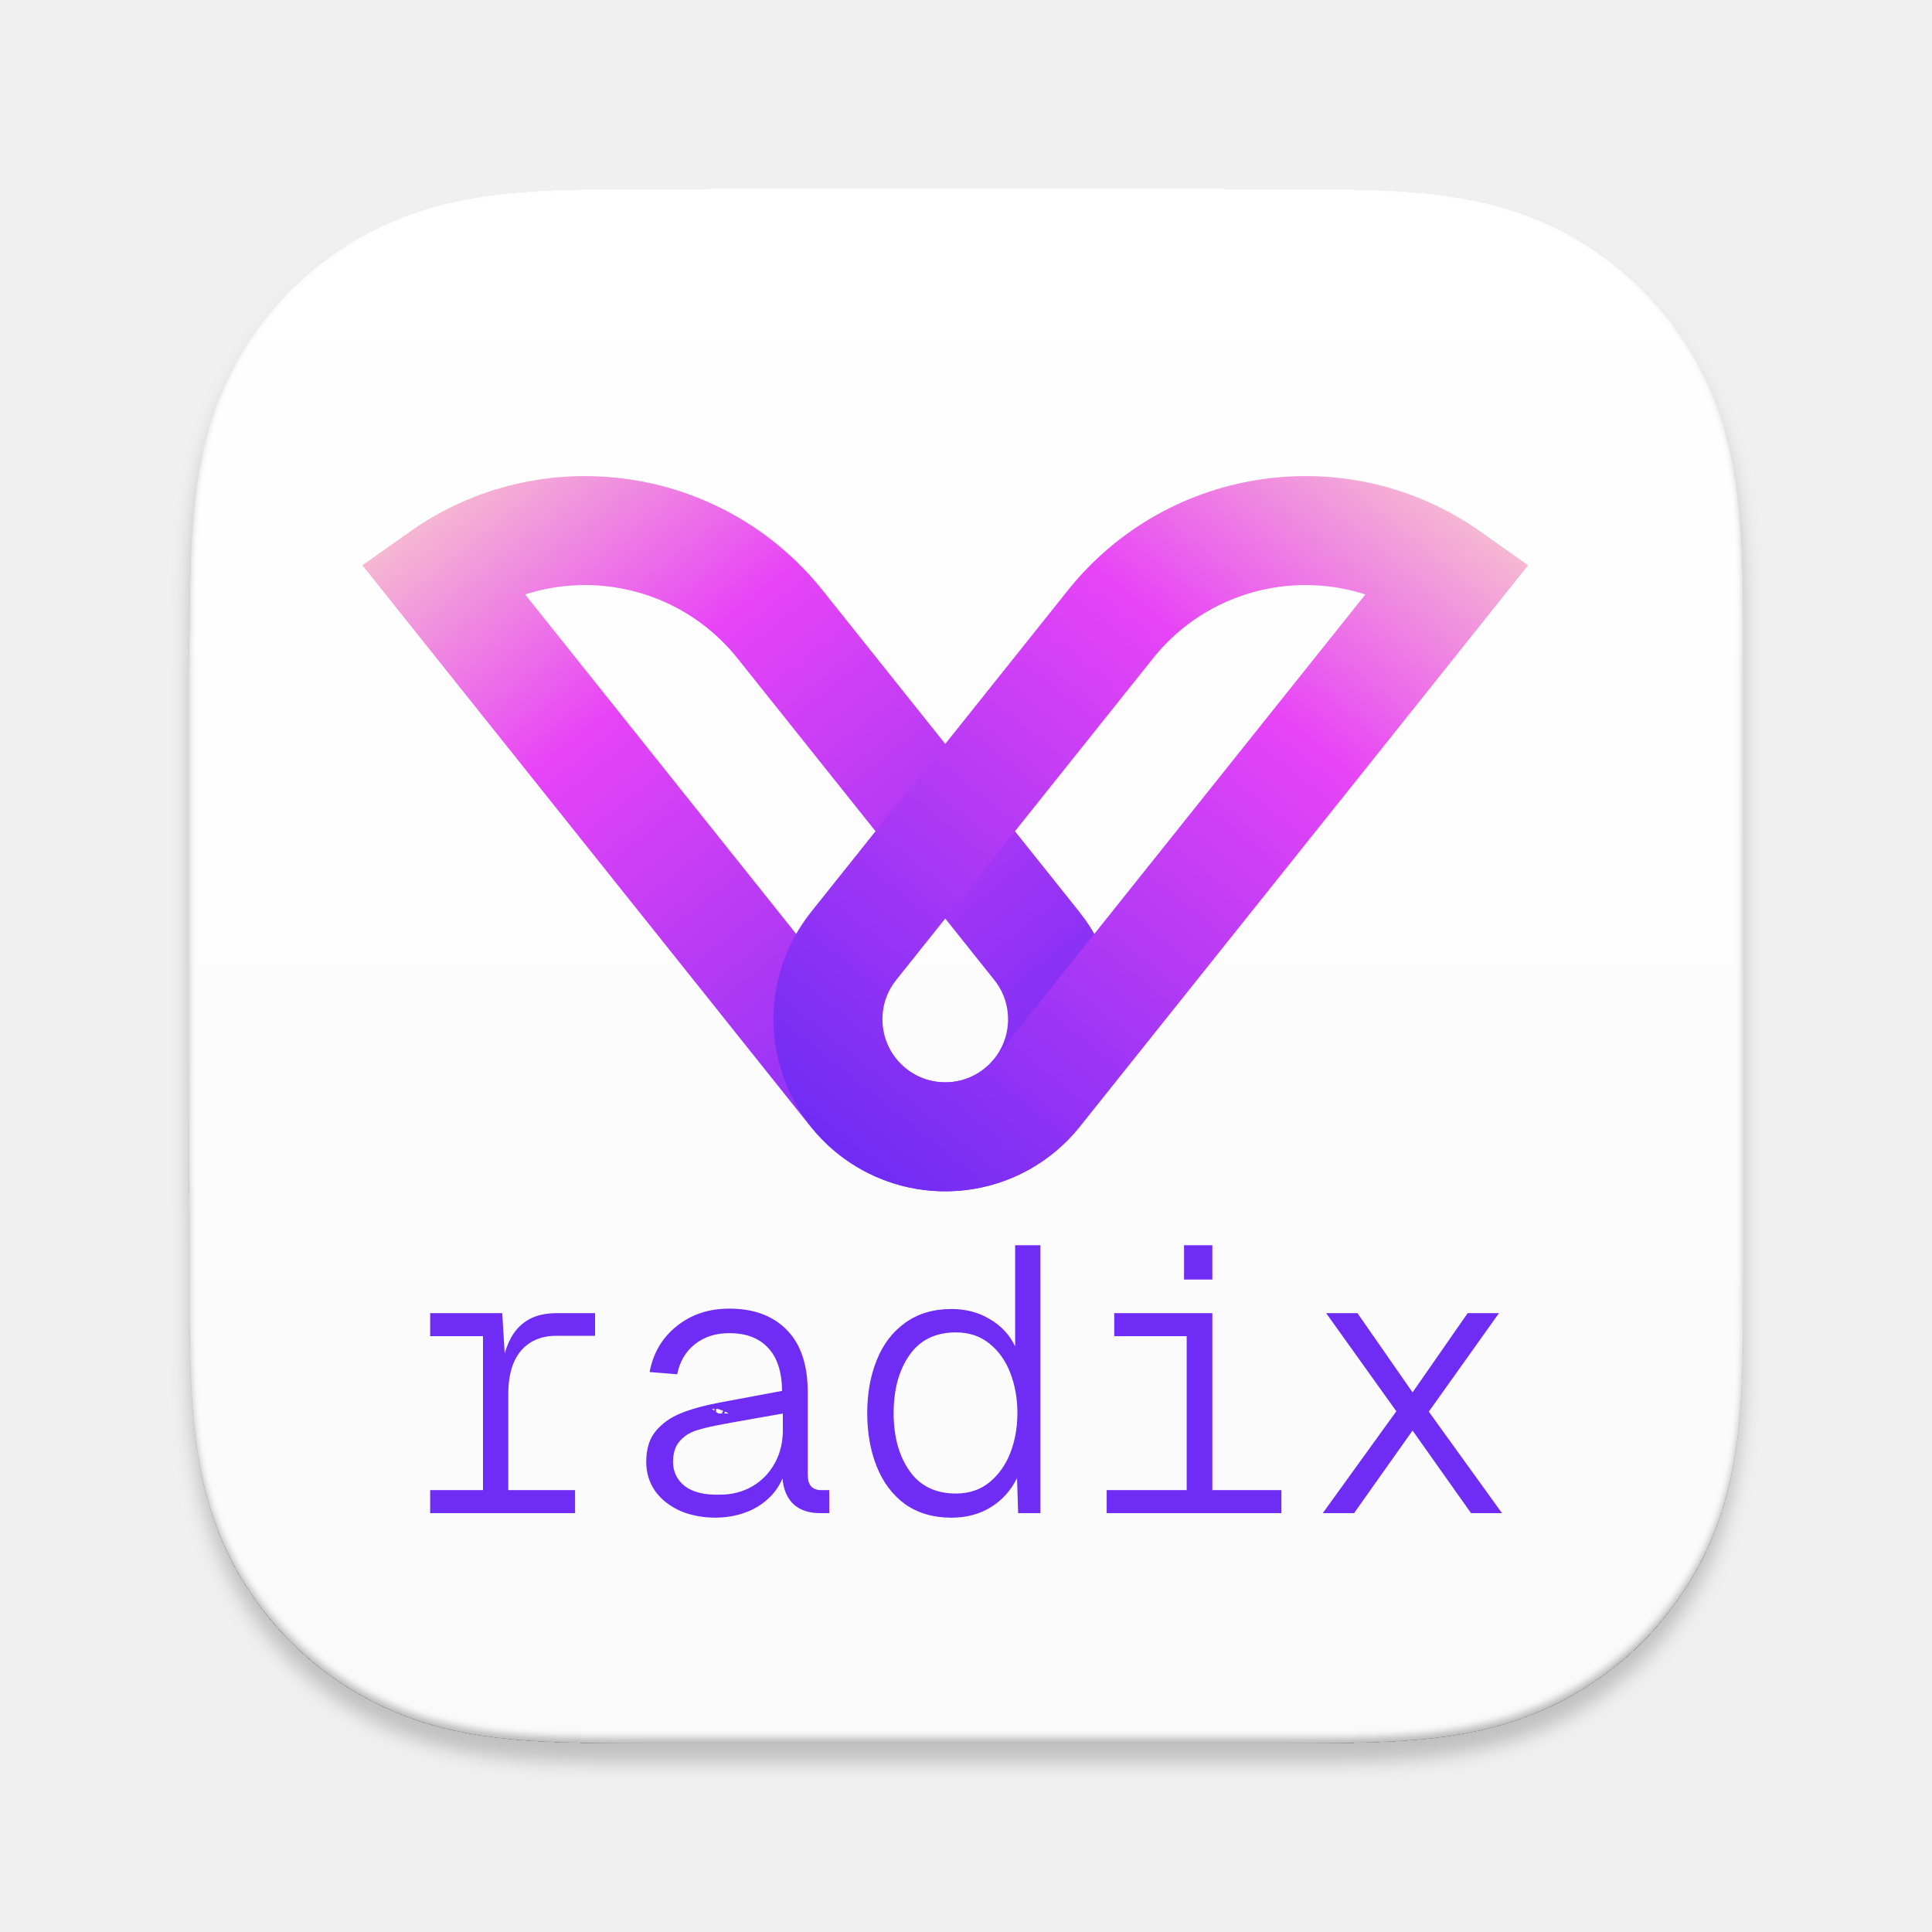
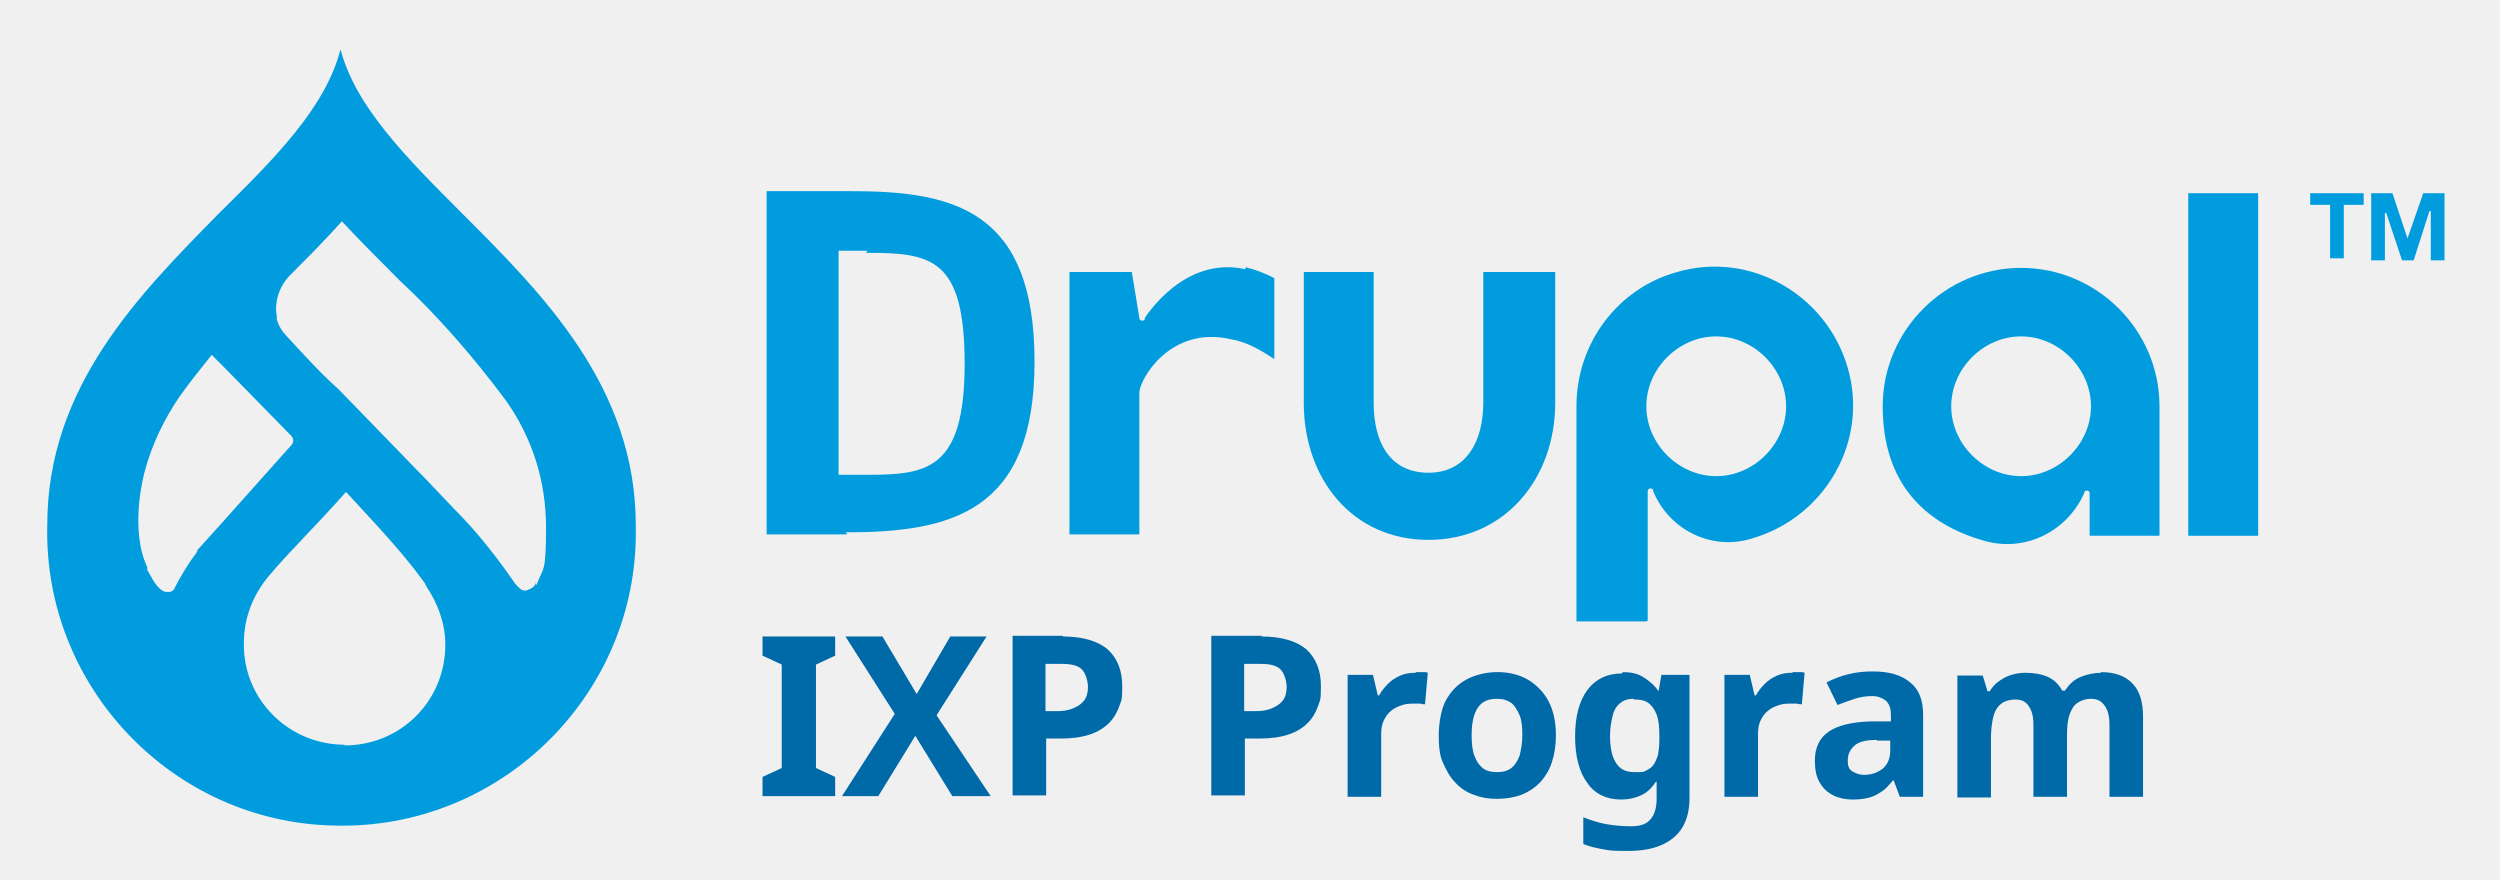
- <svg xmlns="http://www.w3.org/2000/svg" width="1024" height="1024" viewBox="0 0 1024 1024" fill="none">
-   <g filter="url(#filter0_dii_1_4)">
-     <path fill-rule="evenodd" clip-rule="evenodd" d="M924 356.627C924 346.845 924.004 337.062 923.944 327.279C923.895 319.038 923.8 310.799 923.576 302.562C923.092 284.609 922.033 266.502 918.84 248.749C915.602 230.741 910.314 213.98 901.981 197.617C893.789 181.534 883.088 166.817 870.32 154.058C857.555 141.299 842.834 130.605 826.746 122.418C810.366 114.083 793.587 108.797 775.558 105.56C757.803 102.372 739.691 101.315 721.738 100.83C713.495 100.607 705.253 100.513 697.008 100.462C687.22 100.402 677.432 100.407 667.644 100.407L553.997 100H468.997L357.361 100.407C347.554 100.407 337.747 100.402 327.94 100.462C319.678 100.513 311.42 100.607 303.161 100.83C285.167 101.315 267.014 102.373 249.217 105.565C231.164 108.801 214.36 114.085 197.958 122.414C181.835 130.602 167.083 141.297 154.291 154.058C141.501 166.816 130.78 181.53 122.573 197.61C114.217 213.981 108.919 230.752 105.673 248.77C102.477 266.516 101.418 284.617 100.931 302.562C100.709 310.8 100.613 319.039 100.563 327.279C100.503 337.063 100 349.216 100 358.999L100.003 469.089L100 554.998L100.508 667.427C100.508 677.223 100.504 687.019 100.563 696.815C100.613 705.067 100.709 713.317 100.932 721.566C101.418 739.542 102.479 757.675 105.678 775.452C108.923 793.484 114.22 810.269 122.569 826.653C130.777 842.759 141.5 857.495 154.291 870.272C167.082 883.049 181.83 893.757 197.95 901.956C214.362 910.302 231.174 915.595 249.238 918.836C267.027 922.029 285.174 923.088 303.161 923.573C311.42 923.796 319.679 923.891 327.941 923.941C337.748 924.001 347.554 923.997 357.361 923.997L470.006 924H555.217L667.644 923.996C677.432 923.996 687.22 924.001 697.008 923.941C705.253 923.891 713.495 923.796 721.738 923.573C739.698 923.087 757.816 922.027 775.579 918.832C793.597 915.591 810.368 910.3 826.739 901.959C842.831 893.761 857.554 883.051 870.32 870.272C883.086 857.497 893.786 842.763 901.978 826.66C910.316 810.268 915.604 793.475 918.844 775.431C922.034 757.661 923.092 739.535 923.577 721.566C923.8 713.316 923.895 705.066 923.944 696.815C924.005 687.019 924 677.223 924 667.427C924 667.427 923.994 556.983 923.994 554.998V468.999C923.994 467.533 924 356.627 924 356.627" fill="url(#paint0_linear_1_4)" />
+ <svg xmlns="http://www.w3.org/2000/svg" id="Layer_1" version="1.1" viewBox="0 0 364.9 128.4">
+   <defs>
+     <style>
+       .st0 {
+         isolation: isolate;
+       }
+ 
+       .st1 {
+         fill: #006aa9;
+       }
+ 
+       .st2 {
+         fill: #009cde;
+       }
+     </style>
+   </defs>
+   <g id="Livello_2">
+     <g id="Livello_1-2">
+       <path class="st2" d="M67.4,31.1c-8-8-15.5-15.5-17.7-23.9-2.2,8.6-9.8,16.1-17.7,23.9-11.6,11.8-25.1,25.3-25.1,45.5-.6,23.7,18.4,43.5,42,43.9,23.7.6,43.5-18.4,43.9-42v-1.8c0-20.2-13.5-33.7-25.3-45.5h0ZM28.8,80.5c-1.2,1.6-2.4,3.5-3.3,5.3,0,.2-.4.6-.8.6h-.4c-1,0-2-1.8-2-1.8h0c-.2-.4-.6-1-.8-1.4v-.4c-2.7-5.7-.4-13.9-.4-13.9h0c1-3.9,2.9-7.8,5.1-11,1.4-2,3.1-4.1,4.7-6.1l2,2,9.6,9.8c.4.4.4,1,0,1.4l-10,11.2h0l-3.7,4.1v.2ZM50.3,108.7c-8.2,0-14.9-6.7-14.7-14.9,0-3.7,1.4-7.1,3.7-9.8,3.1-3.7,6.9-7.3,11.2-12.2,4.9,5.3,8.2,8.8,11.2,12.9.2.2.4.6.6,1,1.6,2.4,2.7,5.3,2.7,8.4,0,8.2-6.5,14.7-14.7,14.7h0ZM78.2,85h0c0,.6-.8,1-1.4,1.2h-.2c-.6,0-1-.6-1.4-1h0c-2.7-3.9-5.5-7.5-8.8-10.8l-3.9-4.1-13.1-13.5c-2.7-2.4-5.3-5.3-7.8-8,0,0,0-.2-.2-.2-.4-.6-.8-1.2-1-2v-.4c-.4-2.2.4-4.5,2-6.1,2.4-2.4,5.1-5.1,7.5-7.8,2.7,2.9,5.5,5.7,8.4,8.6h0c5.7,5.3,10.8,11.2,15.5,17.5,3.9,5.5,5.9,11.8,5.9,18.6s-.4,5.7-1.4,8.4c0,0-.2-.4-.2-.4Z" />
+       <g>
+         <path class="st2" d="M226.7,39.7h-10.2v19.1c0,5.5-2.4,10.2-8,10.2s-8-4.4-8-10.2v-19.1h-10.2v19.1c0,11.1,7.1,20,18.2,20s18.5-8.9,18.5-20v-19.1h-.3Z" />
+         <rect class="st2" x="319.4" y="28.2" width="10.2" height="50" />
+         <polygon class="st2" points="337.2 29.9 337.2 28.2 345 28.2 345 29.9 342.1 29.9 342.1 37.7 340.1 37.7 340.1 29.9 337.2 29.9" />
+         <polygon class="st2" points="349.2 28.2 351.4 34.8 351.4 34.8 353.7 28.2 356.8 28.2 356.8 38 354.8 38 354.8 30.8 354.6 30.8 352.3 38 350.6 38 348.3 31.1 348.1 31.1 348.1 38 346.1 38 346.1 28.2 349.2 28.2" />
+         <path class="st2" d="M181.8,39.3c-8.9-2-14.4,6.7-14.7,7.1,0,.2,0,.4-.4.4s-.4-.4-.4-.4l-1.1-6.7h-9.1v38.3h10.2v-20.7c0-1.8,4.4-9.8,13.3-7.8,2.4.4,4.4,1.6,6.4,2.9v-11.8c-1.3-.7-2.9-1.3-4.2-1.6" />
+         <path class="st2" d="M250.5,49.1c5.5,0,10.2,4.7,10.2,10.2s-4.7,10.2-10.2,10.2-10.2-4.7-10.2-10.2,4.7-10.2,10.2-10.2h0M240.5,90.6v-13.8h0v-5.1s0-.4.4-.4.4.2.4.4c2.4,5.8,8.7,8.7,14.4,6.9,10.7-3.1,17.1-14.2,14-24.9-3.1-10.7-14.2-17.1-24.9-14-8.7,2.4-14.7,10.4-14.7,19.6v31.4h10.2Z" />
+         <path class="st2" d="M305.2,59.3c0,5.5-4.7,10.2-10.2,10.2s-10.2-4.7-10.2-10.2,4.7-10.2,10.2-10.2h0c5.5,0,10.2,4.7,10.2,10.2M305,78.2h10.2v-18.9c0-11.1-9.1-20.2-20.2-20.2s-20.2,9.1-20.2,20.2,6,17.1,14.7,19.6c6,1.8,12.2-1.3,14.7-6.9,0,0,0-.4.4-.4s.4.4.4.4" />
+         <path class="st2" d="M126.6,36.6h-4.2v32.7h4.2c8.7,0,14.2-.7,14.2-16.2s-4.9-16.2-14.4-16.2M123.7,78h-11.8V27.9h12.4c15.1,0,26.7,2.9,26.7,24.9s-12.2,24.9-27.6,24.9" />
+       </g>
+     </g>
  </g>
-   <path d="M413.5 330.983L549.551 501.381C571.016 528.265 566.623 567.461 539.738 588.926C512.854 610.392 473.658 605.999 452.192 579.114L233.726 305.495C290.516 265.271 369.525 275.906 413.5 330.983Z" stroke="url(#paint1_linear_1_4)" stroke-width="57.76" />
-   <path d="M588.5 330.983L452.449 501.381C430.984 528.265 435.377 567.461 462.262 588.926C489.146 610.392 528.342 605.999 549.808 579.114L768.274 305.495C711.484 265.271 632.475 275.906 588.5 330.983Z" stroke="url(#paint2_linear_1_4)" stroke-width="57.76" />
-   <mask id="path-4-inside-1_1_4" fill="white">
-     <path d="M266.2 696L268 725.8L266 724C267.6 714.533 270.733 707.533 275.4 703C280.2 698.333 286.667 696 294.8 696H315.4V708H294.8C289.333 708 284.667 709.267 280.8 711.8C277.067 714.2 274.2 717.733 272.2 722.4C270.333 726.933 269.4 732.4 269.4 738.8V802H256V696H266.2ZM263.4 696V708.2H228V696H263.4ZM304.8 789.8V802H228V789.8H304.8ZM344.322 727.2C346.189 717.2 350.922 709.133 358.522 703C366.255 696.733 375.589 693.6 386.522 693.6C399.589 693.6 409.789 697.4 417.122 705C424.455 712.467 428.122 723.467 428.122 738V781.6C428.122 784.4 428.722 786.467 429.922 787.8C431.122 789.133 432.922 789.8 435.322 789.8H439.522V802H434.722C428.855 802 424.189 800.467 420.722 797.4C417.255 794.2 415.255 789.6 414.722 783.6C412.189 789.733 407.789 794.733 401.522 798.6C395.255 802.333 387.922 804.267 379.522 804.4C372.455 804.4 366.122 803.2 360.522 800.8C354.922 798.267 350.522 794.8 347.322 790.4C344.122 785.867 342.522 780.667 342.522 774.8C342.522 768.133 344.122 762.8 347.322 758.8C350.655 754.667 355.055 751.467 360.522 749.2C365.989 746.933 372.922 745 381.322 743.4L414.522 737.2C414.389 726.933 411.855 719.267 406.922 714.2C402.122 709.133 395.322 706.6 386.522 706.6C379.189 706.6 373.055 708.6 368.122 712.6C363.322 716.467 360.255 721.733 358.922 728.4L344.322 727.2ZM356.722 774.8C356.722 780.133 358.855 784.467 363.122 787.8C367.522 791 373.722 792.467 381.722 792.2C387.989 792.2 393.655 790.733 398.722 787.8C403.789 784.867 407.789 780.733 410.722 775.4C413.655 770.067 415.055 763.933 414.922 757V749.2L387.722 754L383.522 754.8C377.522 755.867 372.655 757 368.922 758.2C365.322 759.4 362.389 761.333 360.122 764C357.855 766.667 356.722 770.267 356.722 774.8ZM538.044 660H551.444V802H539.644L539.044 783.4C535.844 789.933 531.244 795.067 525.244 798.8C519.244 802.533 512.244 804.4 504.244 804.4C494.644 804.4 486.444 802 479.644 797.2C472.977 792.267 467.977 785.6 464.644 777.2C461.31 768.8 459.644 759.4 459.644 749C459.644 738.6 461.31 729.267 464.644 721C467.977 712.6 472.977 706 479.644 701.2C486.444 696.267 494.644 693.8 504.244 693.8C511.977 693.8 518.777 695.6 524.644 699.2C530.644 702.667 535.11 707.467 538.044 713.6V660ZM535.444 770.2C537.977 763.667 539.244 756.6 539.244 749C539.244 741.267 537.977 734.133 535.444 727.6C532.91 721.067 529.177 715.867 524.244 712C519.444 708.133 513.577 706.2 506.644 706.2C495.844 706.2 487.644 710.2 482.044 718.2C476.444 726.2 473.644 736.467 473.644 749C473.644 761.4 476.444 771.6 482.044 779.6C487.644 787.6 495.844 791.6 506.644 791.6C513.577 791.6 519.444 789.667 524.244 785.8C529.177 781.8 532.91 776.6 535.444 770.2ZM642.566 696V802H628.966V696H642.566ZM642.566 696V708.2H590.566V696H642.566ZM679.166 789.8V802H586.566V789.8H679.166ZM642.566 660V678.2H627.566V660H642.566ZM794.488 696L757.288 748.2L796.088 802H779.688L748.688 758.2L717.688 802H701.088L740.087 748L702.888 696H719.488L748.688 738L777.888 696H794.488Z" />
-   </mask>
-   <path d="M266.2 696L323.854 692.518L320.576 638.241H266.2V696ZM268 725.8L229.361 768.732L334.155 863.047L325.654 722.318L268 725.8ZM266 724L209.048 714.374L203.756 745.688L227.361 766.932L266 724ZM275.4 703L315.646 744.43L315.654 744.421L315.663 744.413L275.4 703ZM315.4 696H373.159V638.241H315.4V696ZM315.4 708V765.759H373.159V708H315.4ZM280.8 711.8L312.034 760.386L312.244 760.251L312.454 760.114L280.8 711.8ZM272.2 722.4L219.111 699.647L218.948 700.027L218.791 700.408L272.2 722.4ZM269.4 802V859.759H327.159V802H269.4ZM256 802H198.241V859.759H256V802ZM256 696V638.241H198.241V696H256ZM263.4 696H321.159V638.241H263.4V696ZM263.4 708.2V765.959H321.159V708.2H263.4ZM228 708.2H170.241V765.959H228V708.2ZM228 696V638.241H170.241V696H228ZM304.8 789.8H362.559V732.041H304.8V789.8ZM304.8 802V859.759H362.559V802H304.8ZM228 802H170.241V859.759H228V802ZM228 789.8V732.041H170.241V789.8H228ZM208.546 699.482L210.346 729.282L325.654 722.318L323.854 692.518L208.546 699.482ZM306.639 682.868L304.639 681.068L227.361 766.932L229.361 768.732L306.639 682.868ZM322.952 733.626C323.132 732.558 323.125 733.335 322.269 735.248C321.37 737.256 319.411 740.772 315.646 744.43L235.154 661.57C218.383 677.862 211.766 698.295 209.048 714.374L322.952 733.626ZM315.663 744.413C312.013 747.962 307.733 750.537 303.454 752.081C299.367 753.556 296.223 753.759 294.8 753.759V638.241C275.06 638.241 252.951 644.268 235.137 661.587L315.663 744.413ZM294.8 753.759H315.4V638.241H294.8V753.759ZM257.641 696V708H373.159V696H257.641ZM315.4 650.241H294.8V765.759H315.4V650.241ZM294.8 650.241C280.177 650.241 264.027 653.737 249.146 663.486L312.454 760.114C305.306 764.796 298.49 765.759 294.8 765.759V650.241ZM249.566 663.214C234.785 672.716 224.979 685.955 219.111 699.647L325.289 745.153C323.421 749.512 319.348 755.684 312.034 760.386L249.566 663.214ZM218.791 700.408C213.321 713.693 211.641 727.049 211.641 738.8H327.159C327.159 737.751 327.346 740.173 325.609 744.392L218.791 700.408ZM211.641 738.8V802H327.159V738.8H211.641ZM269.4 744.241H256V859.759H269.4V744.241ZM313.759 802V696H198.241V802H313.759ZM256 753.759H266.2V638.241H256V753.759ZM205.641 696V708.2H321.159V696H205.641ZM263.4 650.441H228V765.959H263.4V650.441ZM285.759 708.2V696H170.241V708.2H285.759ZM228 753.759H263.4V638.241H228V753.759ZM247.041 789.8V802H362.559V789.8H247.041ZM304.8 744.241H228V859.759H304.8V744.241ZM285.759 802V789.8H170.241V802H285.759ZM228 847.559H304.8V732.041H228V847.559ZM344.322 727.2L287.543 716.601L275.798 779.522L339.59 784.765L344.322 727.2ZM358.522 703L394.796 747.948L394.841 747.912L394.886 747.875L358.522 703ZM417.122 705L375.557 745.106L375.734 745.29L375.913 745.473L417.122 705ZM429.922 787.8L386.99 826.439L386.99 826.439L429.922 787.8ZM439.522 789.8H497.281V732.041H439.522V789.8ZM439.522 802V859.759H497.281V802H439.522ZM420.722 797.4L381.545 839.842L381.994 840.257L382.452 840.662L420.722 797.4ZM414.722 783.6L472.255 778.486L361.337 761.55L414.722 783.6ZM401.522 798.6L431.083 848.221L431.469 847.991L431.852 847.755L401.522 798.6ZM379.522 804.4V862.159H379.98L380.439 862.152L379.522 804.4ZM360.522 800.8L336.715 853.425L337.24 853.662L337.769 853.889L360.522 800.8ZM347.322 790.4L300.134 823.709L300.37 824.042L300.61 824.372L347.322 790.4ZM347.322 758.8L302.361 722.541L302.29 722.63L302.219 722.718L347.322 758.8ZM360.522 749.2L382.645 802.555L382.645 802.555L360.522 749.2ZM381.322 743.4L370.719 686.622L370.617 686.641L370.514 686.661L381.322 743.4ZM414.522 737.2L425.125 793.978L472.908 785.055L472.276 736.45L414.522 737.2ZM406.922 714.2L364.991 753.924L365.263 754.211L365.539 754.494L406.922 714.2ZM368.122 712.6L404.356 757.58L404.428 757.523L404.499 757.465L368.122 712.6ZM358.922 728.4L354.19 785.965L405.469 790.18L415.56 739.728L358.922 728.4ZM363.122 787.8L327.563 833.316L328.346 833.928L329.149 834.512L363.122 787.8ZM381.722 792.2V734.441H380.759L379.798 734.473L381.722 792.2ZM398.722 787.8L369.782 737.813L369.782 737.813L398.722 787.8ZM410.722 775.4L360.112 747.565L360.112 747.565L410.722 775.4ZM414.922 757H357.162V757.555L357.173 758.111L414.922 757ZM414.922 749.2H472.681V680.355L404.884 692.319L414.922 749.2ZM387.722 754L377.684 697.119L377.299 697.187L376.914 697.261L387.722 754ZM383.522 754.8L393.632 811.668L393.981 811.606L394.329 811.539L383.522 754.8ZM368.922 758.2L351.247 703.211L350.951 703.306L350.657 703.405L368.922 758.2ZM360.122 764L316.113 726.592L316.113 726.592L360.122 764ZM401.101 737.799C400.916 738.789 400.387 740.669 399.088 742.881C397.772 745.125 396.179 746.832 394.796 747.948L322.248 658.052C303.463 673.211 291.82 693.688 287.543 716.601L401.101 737.799ZM394.886 747.875C393.457 749.033 391.646 750.054 389.704 750.706C387.83 751.335 386.62 751.359 386.522 751.359V635.841C363.738 635.841 341.207 642.688 322.157 658.125L394.886 747.875ZM386.522 751.359C387.514 751.359 386.308 751.507 383.808 750.575C381.071 749.556 378.073 747.714 375.557 745.106L458.687 664.894C437.993 643.447 411.301 635.841 386.522 635.841V751.359ZM375.913 745.473C372.781 742.283 371.22 739.044 370.576 737.115C370.022 735.451 370.362 735.438 370.362 738H485.881C485.881 714.301 479.828 686.416 458.33 664.527L375.913 745.473ZM370.362 738V781.6H485.881V738H370.362ZM370.362 781.6C370.362 791.005 372.128 809.926 386.99 826.439L472.854 749.161C485.316 763.008 485.881 777.795 485.881 781.6H370.362ZM386.99 826.439C402.505 843.678 422.355 847.559 435.322 847.559V732.041C443.489 732.041 459.739 734.589 472.854 749.161L386.99 826.439ZM435.322 847.559H439.522V732.041H435.322V847.559ZM381.762 789.8V802H497.281V789.8H381.762ZM439.522 744.241H434.722V859.759H439.522V744.241ZM434.722 744.241C439.06 744.241 449.307 745.571 458.992 754.138L382.452 840.662C399.07 855.362 418.651 859.759 434.722 859.759V744.241ZM459.899 754.958C469.645 763.954 471.881 774.284 472.255 778.486L357.189 788.714C358.629 804.916 364.866 824.446 381.545 839.842L459.899 754.958ZM361.337 761.55C362.51 758.709 364.171 756.054 366.161 753.792C368.112 751.576 369.97 750.199 371.192 749.445L431.852 847.755C447.275 838.239 460.426 824.246 468.107 805.65L361.337 761.55ZM371.96 748.979C373.639 747.979 375.26 747.352 376.597 746.999C377.894 746.657 378.637 746.647 378.605 746.648L380.439 862.152C397.382 861.883 414.901 857.862 431.083 848.221L371.96 748.979ZM379.522 746.641C379.039 746.641 380.628 746.576 383.274 747.711L337.769 853.889C351.616 859.824 365.872 862.159 379.522 862.159V746.641ZM384.328 748.175C386.647 749.224 390.613 751.723 394.034 756.428L300.61 824.372C310.431 837.877 323.197 847.31 336.715 853.425L384.328 748.175ZM394.51 757.091C396.356 759.707 397.897 762.767 398.927 766.114C399.948 769.431 400.281 772.425 400.281 774.8H284.762C284.762 791.871 289.65 808.856 300.134 823.709L394.51 757.091ZM400.281 774.8C400.281 777.258 399.604 785.907 392.424 794.882L302.219 722.718C288.639 739.693 284.762 759.009 284.762 774.8H400.281ZM392.283 795.059C388.883 799.275 385.06 801.553 382.645 802.555L338.399 695.845C325.051 701.38 312.428 710.059 302.361 722.541L392.283 795.059ZM382.645 802.555C383.249 802.304 386.055 801.296 392.129 800.139L370.514 686.661C359.788 688.704 348.728 691.563 338.399 695.845L382.645 802.555ZM391.925 800.178L425.125 793.978L403.919 680.422L370.719 686.622L391.925 800.178ZM472.276 736.45C472.037 718.03 467.408 693.526 448.305 673.906L365.539 754.494C356.302 745.007 356.74 735.837 356.767 737.95L472.276 736.45ZM448.853 674.476C430.451 655.053 406.787 648.841 386.522 648.841V764.359C385.458 764.359 382.318 764.213 378.058 762.625C373.536 760.941 368.896 758.045 364.991 753.924L448.853 674.476ZM386.522 648.841C368.096 648.841 348.523 654.131 331.745 667.735L404.499 757.465C401.388 759.987 397.874 761.858 394.329 763.014C390.883 764.137 388.118 764.359 386.522 764.359V648.841ZM331.888 667.62C315.452 680.859 305.977 698.606 302.284 717.072L415.56 739.728C415.121 741.921 414.154 745.049 412.136 748.514C410.079 752.047 407.386 755.14 404.356 757.58L331.888 667.62ZM363.653 670.835L349.053 669.635L339.59 784.765L354.19 785.965L363.653 670.835ZM298.962 774.8C298.962 798.228 309.534 819.231 327.563 833.316L398.681 742.284C402.57 745.322 406.922 749.998 410.142 756.539C413.375 763.106 414.481 769.554 414.481 774.8H298.962ZM329.149 834.512C347.851 848.114 368.618 850.428 383.646 849.927L379.798 734.473C379.801 734.472 379.897 734.469 380.081 734.473C380.265 734.477 380.548 734.489 380.923 734.521C381.661 734.583 382.842 734.731 384.368 735.092C387.465 735.824 392.134 737.481 397.094 741.088L329.149 834.512ZM381.722 849.959C397.41 849.959 413.181 846.17 427.661 837.787L369.782 737.813C371.779 736.657 373.963 735.762 376.199 735.183C378.414 734.61 380.315 734.441 381.722 734.441V849.959ZM427.661 837.787C442.205 829.366 453.538 817.405 461.332 803.235L360.112 747.565C360.975 745.996 362.245 744.163 364.016 742.333C365.797 740.492 367.776 738.975 369.782 737.813L427.661 837.787ZM461.332 803.235C469.783 787.869 472.971 771.499 472.671 755.889L357.173 758.111C357.14 756.368 357.527 752.264 360.112 747.565L461.332 803.235ZM472.681 757V749.2H357.162V757H472.681ZM404.884 692.319L377.684 697.119L397.76 810.881L424.96 806.081L404.884 692.319ZM376.914 697.261L372.714 698.061L394.329 811.539L398.529 810.739L376.914 697.261ZM373.412 697.932C366.087 699.234 358.418 700.906 351.247 703.211L386.597 813.189C386.582 813.194 386.727 813.147 387.059 813.057C387.387 812.967 387.853 812.848 388.472 812.704C389.728 812.412 391.426 812.06 393.632 811.668L373.412 697.932ZM350.657 703.405C337.922 707.649 325.784 715.214 316.113 726.592L404.131 801.408C398.993 807.453 392.722 811.151 387.187 812.995L350.657 703.405ZM316.113 726.592C302.621 742.465 298.962 760.686 298.962 774.8H414.481C414.481 779.847 413.09 790.868 404.131 801.408L316.113 726.592ZM538.044 660V602.241H480.284V660H538.044ZM551.444 660H609.203V602.241H551.444V660ZM551.444 802V859.759H609.203V802H551.444ZM539.644 802L481.914 803.862L483.717 859.759H539.644V802ZM539.044 783.4L596.773 781.538L487.172 757.993L539.044 783.4ZM525.244 798.8L555.758 847.841L555.758 847.841L525.244 798.8ZM479.644 797.2L445.286 843.629L445.806 844.014L446.335 844.388L479.644 797.2ZM464.644 777.2L518.331 755.896L518.331 755.896L464.644 777.2ZM464.644 721L518.212 742.6L518.272 742.452L518.331 742.304L464.644 721ZM479.644 701.2L513.393 748.074L513.477 748.013L513.562 747.952L479.644 701.2ZM524.644 699.2L494.435 748.43L495.086 748.83L495.748 749.212L524.644 699.2ZM538.044 713.6L485.937 738.521L595.803 713.6H538.044ZM535.444 770.2L589.149 791.458L589.223 791.27L589.296 791.082L535.444 770.2ZM535.444 727.6L481.591 748.482L481.591 748.482L535.444 727.6ZM524.244 712L488.01 756.98L488.31 757.222L488.613 757.46L524.244 712ZM482.044 718.2L529.362 751.323L529.362 751.323L482.044 718.2ZM482.044 779.6L529.362 746.477L529.362 746.477L482.044 779.6ZM524.244 785.8L560.478 830.78L560.549 830.723L560.621 830.665L524.244 785.8ZM538.044 717.759H551.444V602.241H538.044V717.759ZM493.684 660V802H609.203V660H493.684ZM551.444 744.241H539.644V859.759H551.444V744.241ZM597.373 800.138L596.773 781.538L481.314 785.262L481.914 803.862L597.373 800.138ZM487.172 757.993C487.777 756.758 488.745 755.203 490.178 753.604C491.619 751.996 493.205 750.708 494.729 749.759L555.758 847.841C571.233 838.212 583.1 824.762 590.915 808.807L487.172 757.993ZM494.729 749.759C496.699 748.534 498.735 747.691 500.611 747.191C502.441 746.703 503.736 746.641 504.244 746.641V862.159C521.568 862.159 539.434 857.998 555.758 847.841L494.729 749.759ZM504.244 746.641C504.267 746.641 505.343 746.647 507.118 747.166C508.965 747.706 511.013 748.643 512.953 750.012L446.335 844.388C464.318 857.082 484.607 862.159 504.244 862.159V746.641ZM514.002 750.771C515.19 751.65 516.259 752.721 517.101 753.844C517.923 754.94 518.266 755.732 518.331 755.896L410.957 798.504C417.894 815.987 429.188 831.717 445.286 843.629L514.002 750.771ZM518.331 755.896C518.062 755.219 517.403 753.193 517.403 749H401.884C401.884 765.607 404.559 782.381 410.957 798.504L518.331 755.896ZM517.403 749C517.403 744.786 518.068 742.957 518.212 742.6L411.075 699.4C404.553 715.576 401.884 732.414 401.884 749H517.403ZM518.331 742.304C518.247 742.514 517.857 743.409 516.933 744.629C515.985 745.88 514.769 747.083 513.393 748.074L445.895 654.326C429.391 666.209 417.936 682.108 410.957 699.696L518.331 742.304ZM513.562 747.952C511.62 749.36 509.509 750.366 507.532 750.961C505.627 751.534 504.407 751.559 504.244 751.559V636.041C484.268 636.041 463.757 641.367 445.726 654.448L513.562 747.952ZM504.244 751.559C503.611 751.559 502.238 751.483 500.364 750.986C498.447 750.479 496.4 749.636 494.435 748.43L554.853 649.97C538.81 640.126 521.289 636.041 504.244 636.041V751.559ZM495.748 749.212C494.063 748.239 492.101 746.78 490.21 744.748C488.311 742.707 486.901 740.536 485.937 738.521L590.151 688.679C582.087 671.818 569.424 658.366 553.539 649.188L495.748 749.212ZM595.803 713.6V660H480.284V713.6H595.803ZM589.296 791.082C594.623 777.346 597.003 763.135 597.003 749H481.484C481.484 749.581 481.437 749.829 481.44 749.809C481.441 749.804 481.451 749.75 481.477 749.657C481.504 749.563 481.541 749.448 481.591 749.318L589.296 791.082ZM597.003 749C597.003 734.864 594.666 720.567 589.296 706.718L481.591 748.482C481.529 748.321 481.486 748.186 481.458 748.085C481.43 747.985 481.422 747.936 481.424 747.948C481.427 747.966 481.484 748.293 481.484 749H597.003ZM589.296 706.718C583.463 691.674 573.915 677.545 559.874 666.54L488.613 757.46C486.687 755.951 485.076 754.229 483.824 752.486C482.595 750.773 481.921 749.333 481.591 748.482L589.296 706.718ZM560.478 667.02C544.133 653.853 525.018 648.441 506.644 648.441V763.959C504.712 763.959 501.732 763.683 498.166 762.507C494.517 761.305 491.03 759.414 488.01 756.98L560.478 667.02ZM506.644 648.441C479.327 648.441 452.405 659.821 434.725 685.077L529.362 751.323C526.951 754.768 523.041 758.515 517.717 761.112C512.608 763.605 508.419 763.959 506.644 763.959V648.441ZM434.725 685.077C420.631 705.212 415.884 727.969 415.884 749H531.403C531.403 746.983 531.633 746.492 531.468 747.098C531.276 747.803 530.703 749.408 529.362 751.323L434.725 685.077ZM415.884 749C415.884 770.047 420.699 792.685 434.725 812.723L529.362 746.477C530.66 748.331 531.237 749.911 531.443 750.66C531.621 751.311 531.403 750.898 531.403 749H415.884ZM434.725 812.723C452.405 837.979 479.327 849.359 506.644 849.359V733.841C508.419 733.841 512.608 734.195 517.717 736.688C523.041 739.285 526.951 743.032 529.362 746.477L434.725 812.723ZM506.644 849.359C525.018 849.359 544.133 843.947 560.478 830.78L488.01 740.82C491.03 738.386 494.517 736.495 498.166 735.293C501.732 734.117 504.712 733.841 506.644 733.841V849.359ZM560.621 830.665C573.9 819.898 583.278 806.29 589.149 791.458L481.739 748.942C482.085 748.066 482.729 746.74 483.824 745.214C484.934 743.668 486.305 742.201 487.867 740.935L560.621 830.665ZM642.566 696H700.325V638.241H642.566V696ZM642.566 802V859.759H700.325V802H642.566ZM628.966 802H571.206V859.759H628.966V802ZM628.966 696V638.241H571.206V696H628.966ZM642.566 696H700.325V638.241H642.566V696ZM642.566 708.2V765.959H700.325V708.2H642.566ZM590.566 708.2H532.806V765.959H590.566V708.2ZM590.566 696V638.241H532.806V696H590.566ZM679.166 789.8H736.925V732.041H679.166V789.8ZM679.166 802V859.759H736.925V802H679.166ZM586.566 802H528.806V859.759H586.566V802ZM586.566 789.8V732.041H528.806V789.8H586.566ZM642.566 660H700.325V602.241H642.566V660ZM642.566 678.2V735.959H700.325V678.2H642.566ZM627.566 678.2H569.806V735.959H627.566V678.2ZM627.566 660V602.241H569.806V660H627.566ZM584.806 696V802H700.325V696H584.806ZM642.566 744.241H628.966V859.759H642.566V744.241ZM686.725 802V696H571.206V802H686.725ZM628.966 753.759H642.566V638.241H628.966V753.759ZM584.806 696V708.2H700.325V696H584.806ZM642.566 650.441H590.566V765.959H642.566V650.441ZM648.325 708.2V696H532.806V708.2H648.325ZM590.566 753.759H642.566V638.241H590.566V753.759ZM621.406 789.8V802H736.925V789.8H621.406ZM679.166 744.241H586.566V859.759H679.166V744.241ZM644.325 802V789.8H528.806V802H644.325ZM586.566 847.559H679.166V732.041H586.566V847.559ZM584.806 660V678.2H700.325V660H584.806ZM642.566 620.441H627.566V735.959H642.566V620.441ZM685.325 678.2V660H569.806V678.2H685.325ZM627.566 717.759H642.566V602.241H627.566V717.759ZM794.488 696L841.525 729.521L906.575 638.241H794.488V696ZM757.288 748.2L710.25 714.679L686.219 748.401L710.44 781.986L757.288 748.2ZM796.088 802V859.759H908.956L842.935 768.214L796.088 802ZM779.688 802L732.542 835.368L749.805 859.759H779.688V802ZM748.688 758.2L795.833 724.832L748.688 658.219L701.542 724.832L748.688 758.2ZM717.688 802V859.759H747.57L764.833 835.368L717.688 802ZM701.088 802L654.263 768.182L588.124 859.759H701.088V802ZM740.087 748L786.912 781.818L811.22 748.16L787.064 714.394L740.087 748ZM702.888 696V638.241H590.55L655.911 729.606L702.888 696ZM719.488 696L766.912 663.029L749.678 638.241H719.488V696ZM748.688 738L701.263 770.971L748.688 839.184L796.112 770.971L748.688 738ZM777.888 696V638.241H747.697L730.463 663.029L777.888 696ZM747.45 662.479L710.25 714.679L804.325 781.721L841.525 729.521L747.45 662.479ZM710.44 781.986L749.24 835.786L842.935 768.214L804.135 714.414L710.44 781.986ZM796.088 744.241H779.688V859.759H796.088V744.241ZM826.833 768.632L795.833 724.832L701.542 791.568L732.542 835.368L826.833 768.632ZM701.542 724.832L670.542 768.632L764.833 835.368L795.833 791.568L701.542 724.832ZM717.688 744.241H701.088V859.759H717.688V744.241ZM747.912 835.818L786.912 781.818L693.263 714.182L654.263 768.182L747.912 835.818ZM787.064 714.394L749.864 662.394L655.911 729.606L693.111 781.606L787.064 714.394ZM702.888 753.759H719.488V638.241H702.888V753.759ZM672.063 728.971L701.263 770.971L796.112 705.029L766.912 663.029L672.063 728.971ZM796.112 770.971L825.312 728.971L730.463 663.029L701.263 705.029L796.112 770.971ZM777.888 753.759H794.488V638.241H777.888V753.759Z" fill="#6F2CF4" mask="url(#path-4-inside-1_1_4)" />
-   <defs>
-     <filter id="filter0_dii_1_4" x="90" y="97" width="844" height="847" filterUnits="userSpaceOnUse" color-interpolation-filters="sRGB">
-       <feFlood flood-opacity="0" result="BackgroundImageFix" />
-       <feColorMatrix in="SourceAlpha" type="matrix" values="0 0 0 0 0 0 0 0 0 0 0 0 0 0 0 0 0 0 127 0" result="hardAlpha" />
-       <feOffset dy="10" />
-       <feGaussianBlur stdDeviation="5" />
-       <feColorMatrix type="matrix" values="0 0 0 0 0 0 0 0 0 0 0 0 0 0 0 0 0 0 0.2 0" />
-       <feBlend mode="normal" in2="BackgroundImageFix" result="effect1_dropShadow_1_4" />
-       <feBlend mode="normal" in="SourceGraphic" in2="effect1_dropShadow_1_4" result="shape" />
-       <feColorMatrix in="SourceAlpha" type="matrix" values="0 0 0 0 0 0 0 0 0 0 0 0 0 0 0 0 0 0 127 0" result="hardAlpha" />
-       <feOffset dy="4" />
-       <feGaussianBlur stdDeviation="1" />
-       <feComposite in2="hardAlpha" operator="arithmetic" k2="-1" k3="1" />
-       <feColorMatrix type="matrix" values="0 0 0 0 1 0 0 0 0 1 0 0 0 0 1 0 0 0 1 0" />
-       <feBlend mode="normal" in2="shape" result="effect2_innerShadow_1_4" />
-       <feColorMatrix in="SourceAlpha" type="matrix" values="0 0 0 0 0 0 0 0 0 0 0 0 0 0 0 0 0 0 127 0" result="hardAlpha" />
-       <feOffset dy="-3" />
-       <feGaussianBlur stdDeviation="2" />
-       <feComposite in2="hardAlpha" operator="arithmetic" k2="-1" k3="1" />
-       <feColorMatrix type="matrix" values="0 0 0 0 0 0 0 0 0 0 0 0 0 0 0 0 0 0 0.25 0" />
-       <feBlend mode="normal" in2="effect2_innerShadow_1_4" result="effect3_innerShadow_1_4" />
-     </filter>
-     <linearGradient id="paint0_linear_1_4" x1="512" y1="100" x2="512" y2="924" gradientUnits="userSpaceOnUse">
-       <stop stop-color="white" />
-       <stop offset="1" stop-color="#FAFAFA" />
-     </linearGradient>
-     <linearGradient id="paint1_linear_1_4" x1="264.248" y1="243.886" x2="557.758" y2="611.495" gradientUnits="userSpaceOnUse">
-       <stop stop-color="#F5B7D2" />
-       <stop offset="0.3" stop-color="#E744F6" />
-       <stop offset="1" stop-color="#6F2CF4" />
-     </linearGradient>
-     <linearGradient id="paint2_linear_1_4" x1="737.752" y1="243.886" x2="444.242" y2="611.495" gradientUnits="userSpaceOnUse">
-       <stop stop-color="#F5B7D2" />
-       <stop offset="0.304" stop-color="#E744F6" />
-       <stop offset="1" stop-color="#6F2CF4" />
-     </linearGradient>
-   </defs>
+   <g class="st0">
+     <path class="st1" d="M121.9,116.2h-10.6v-2.8l2.8-1.3v-15.1l-2.8-1.3v-2.8h10.6v2.8l-2.8,1.3v15.1l2.8,1.3v2.8Z" />
+     <path class="st1" d="M144.7,116.2h-5.7l-5.4-8.8-5.4,8.8h-5.3l7.7-12-7.2-11.3h5.4l5,8.4,4.9-8.4h5.3l-7.3,11.5,7.9,11.8h0Z" />
+     <path class="st1" d="M155.1,92.9c3,0,5.2.7,6.6,1.9,1.4,1.3,2.1,3.1,2.1,5.3s-.1,2-.4,2.9-.8,1.8-1.5,2.5-1.6,1.3-2.8,1.7-2.6.6-4.3.6h-2.1v8.3h-4.9v-23.3h7.4ZM154.8,96.9h-2.2v6.9h1.6c.9,0,1.7-.1,2.4-.4s1.2-.6,1.6-1.1c.4-.5.6-1.2.6-2s-.3-2-.9-2.6c-.6-.6-1.6-.8-3-.8h0Z" />
+     <path class="st1" d="M184.1,92.9c3,0,5.2.7,6.6,1.9,1.4,1.3,2.1,3.1,2.1,5.3s-.1,2-.4,2.9-.8,1.8-1.5,2.5-1.6,1.3-2.8,1.7-2.6.6-4.3.6h-2.1v8.3h-4.9v-23.3h7.4ZM183.8,96.9h-2.2v6.9h1.6c.9,0,1.7-.1,2.4-.4s1.2-.6,1.6-1.1c.4-.5.6-1.2.6-2s-.3-2-.9-2.6c-.6-.6-1.6-.8-3-.8h0Z" />
+     <path class="st1" d="M206.7,98.1c.2,0,.5,0,.9,0s.6,0,.8.1l-.4,4.6c-.1,0-.4,0-.7-.1-.3,0-.6,0-.8,0-.6,0-1.2,0-1.8.2s-1.1.4-1.6.8-.8.8-1.1,1.4-.4,1.3-.4,2.1v9.1h-4.9v-17.8h3.7l.7,3h.2c.3-.6.8-1.2,1.3-1.7s1.1-.9,1.8-1.2,1.4-.4,2.2-.4h0Z" />
+     <path class="st1" d="M227.1,107.3c0,1.5-.2,2.8-.6,4-.4,1.2-1,2.1-1.7,2.9-.8.8-1.7,1.4-2.7,1.8-1.1.4-2.3.6-3.6.6s-2.4-.2-3.4-.6c-1.1-.4-2-1-2.7-1.8-.8-.8-1.3-1.8-1.8-2.9s-.6-2.5-.6-4,.3-3.7,1-5,1.7-2.4,3-3.1,2.9-1.1,4.6-1.1,3.2.4,4.4,1.1,2.3,1.8,3,3.1,1.1,3,1.1,5h0ZM214.8,107.3c0,1.2.1,2.2.4,3s.7,1.4,1.2,1.8,1.2.6,2.1.6,1.6-.2,2.1-.6.9-1,1.2-1.8c.2-.8.4-1.8.4-3s-.1-2.2-.4-2.9-.7-1.4-1.2-1.8c-.6-.4-1.2-.6-2.1-.6-1.3,0-2.2.4-2.8,1.3-.6.9-.9,2.2-.9,4Z" />
+     <path class="st1" d="M236.9,98.1c1.1,0,2.1.2,2.9.7s1.6,1.1,2.2,2h.1l.4-2.3h4.1v17.9c0,1.7-.3,3.1-1,4.3s-1.7,2-3,2.6c-1.3.6-3,.9-4.9.9s-2.4,0-3.5-.2-2.1-.4-3.1-.8v-3.9c1.1.4,2.2.8,3.4,1,1.2.2,2.3.3,3.6.3s2.2-.3,2.8-1c.6-.7.9-1.7.9-3v-.4c0-.4,0-.8,0-1.1,0-.4,0-.7,0-1h-.1c-.6.9-1.3,1.6-2.2,2-.9.4-1.8.6-2.9.6-2.1,0-3.8-.8-4.9-2.4-1.2-1.6-1.8-3.9-1.8-6.8s.6-5.2,1.8-6.8,2.9-2.4,5-2.4h0ZM238.4,102c-.8,0-1.4.2-1.9.6s-.9,1-1.1,1.8c-.2.8-.4,1.8-.4,3,0,1.8.3,3.1.9,4s1.4,1.3,2.7,1.3,1.2,0,1.6-.2c.4-.2.8-.4,1.1-.8.3-.4.5-.9.7-1.5.1-.6.2-1.3.2-2.2v-.6c0-1.3-.1-2.3-.4-3.1-.3-.8-.7-1.3-1.2-1.7-.6-.4-1.2-.5-2.1-.5h0Z" />
+     <path class="st1" d="M261.7,98.1c.2,0,.5,0,.9,0s.6,0,.8.1l-.4,4.6c-.2,0-.4,0-.7-.1-.3,0-.6,0-.8,0-.6,0-1.2,0-1.8.2s-1.1.4-1.6.8-.8.8-1.1,1.4-.4,1.3-.4,2.1v9.1h-4.9v-17.8h3.7l.7,3h.2c.3-.6.8-1.2,1.3-1.7s1.1-.9,1.8-1.2,1.4-.4,2.2-.4h0Z" />
+     <path class="st1" d="M273.3,98c2.4,0,4.2.5,5.5,1.6,1.3,1,1.9,2.6,1.9,4.8v11.9h-3.4l-.9-2.4h-.1c-.5.6-1,1.2-1.6,1.6s-1.1.7-1.8.9-1.5.3-2.5.3-2-.2-2.8-.6c-.8-.4-1.5-1-2-1.9-.5-.8-.7-1.9-.7-3.2,0-1.9.7-3.3,2-4.2s3.3-1.4,6-1.5h3.1v-.9c0-.9-.2-1.6-.7-2.1-.5-.4-1.2-.7-2-.7s-1.7.1-2.6.4-1.7.6-2.5.9l-1.6-3.3c1-.5,2-.9,3.2-1.2,1.2-.3,2.4-.4,3.6-.4h0ZM273.9,108c-1.6,0-2.7.3-3.3.9s-.9,1.2-.9,2.1.2,1.3.7,1.6,1,.5,1.7.5c1,0,1.9-.3,2.7-.9.7-.6,1.1-1.5,1.1-2.6v-1.5h-1.9q0,0,0,0Z" />
+     <path class="st1" d="M306.6,98.1c2,0,3.5.5,4.6,1.6s1.6,2.7,1.6,5v11.6h-4.9v-10.4c0-1.3-.2-2.2-.7-2.9s-1.1-1-2-1-2.2.4-2.7,1.4c-.6.9-.8,2.2-.8,4v8.9h-4.9v-10.4c0-.9-.1-1.6-.3-2.1s-.5-1-.9-1.3c-.4-.3-.9-.4-1.5-.4s-1.6.2-2.1.7c-.5.4-.9,1.1-1.1,2-.2.9-.3,1.9-.3,3.2v8.4h-4.9v-17.8h3.7l.7,2.3h.3c.4-.6.8-1.1,1.4-1.5s1.1-.7,1.8-.9c.7-.2,1.3-.3,2-.3,1.3,0,2.4.2,3.3.6.9.4,1.6,1.1,2.1,2h.4c.6-.9,1.3-1.6,2.3-2,1-.4,2-.6,3-.6h0Z" />
+   </g>
</svg>
